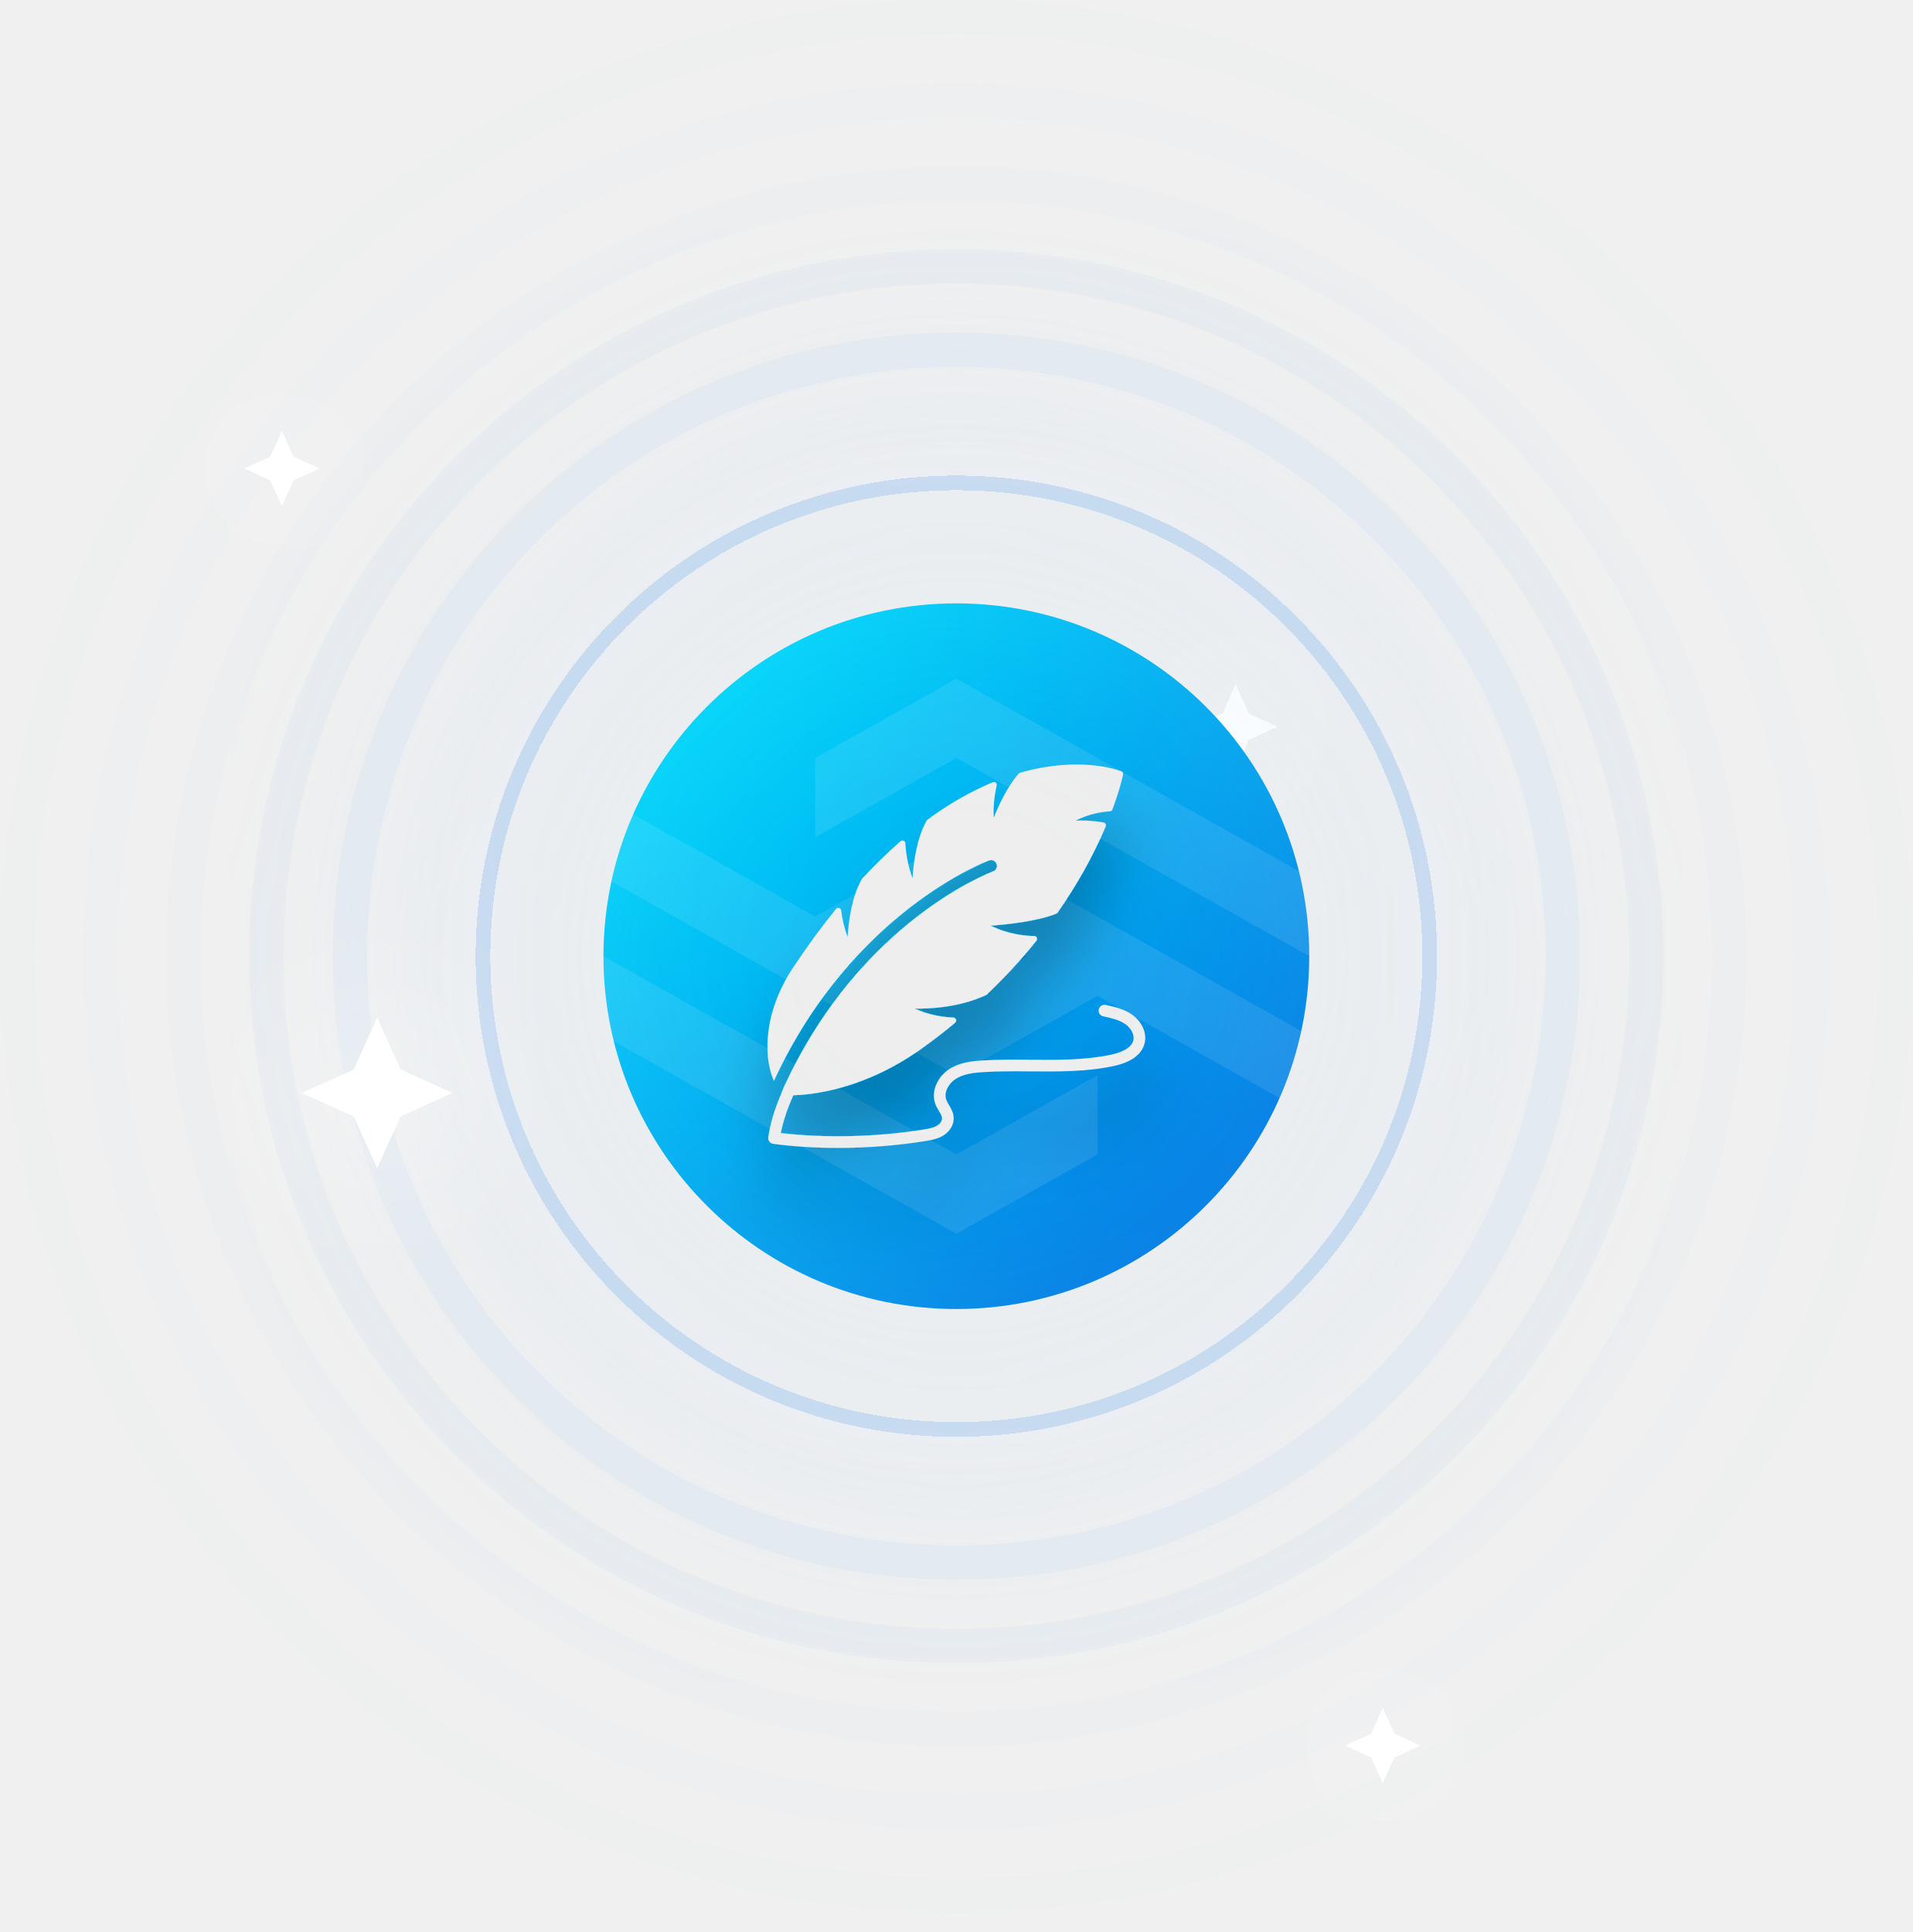
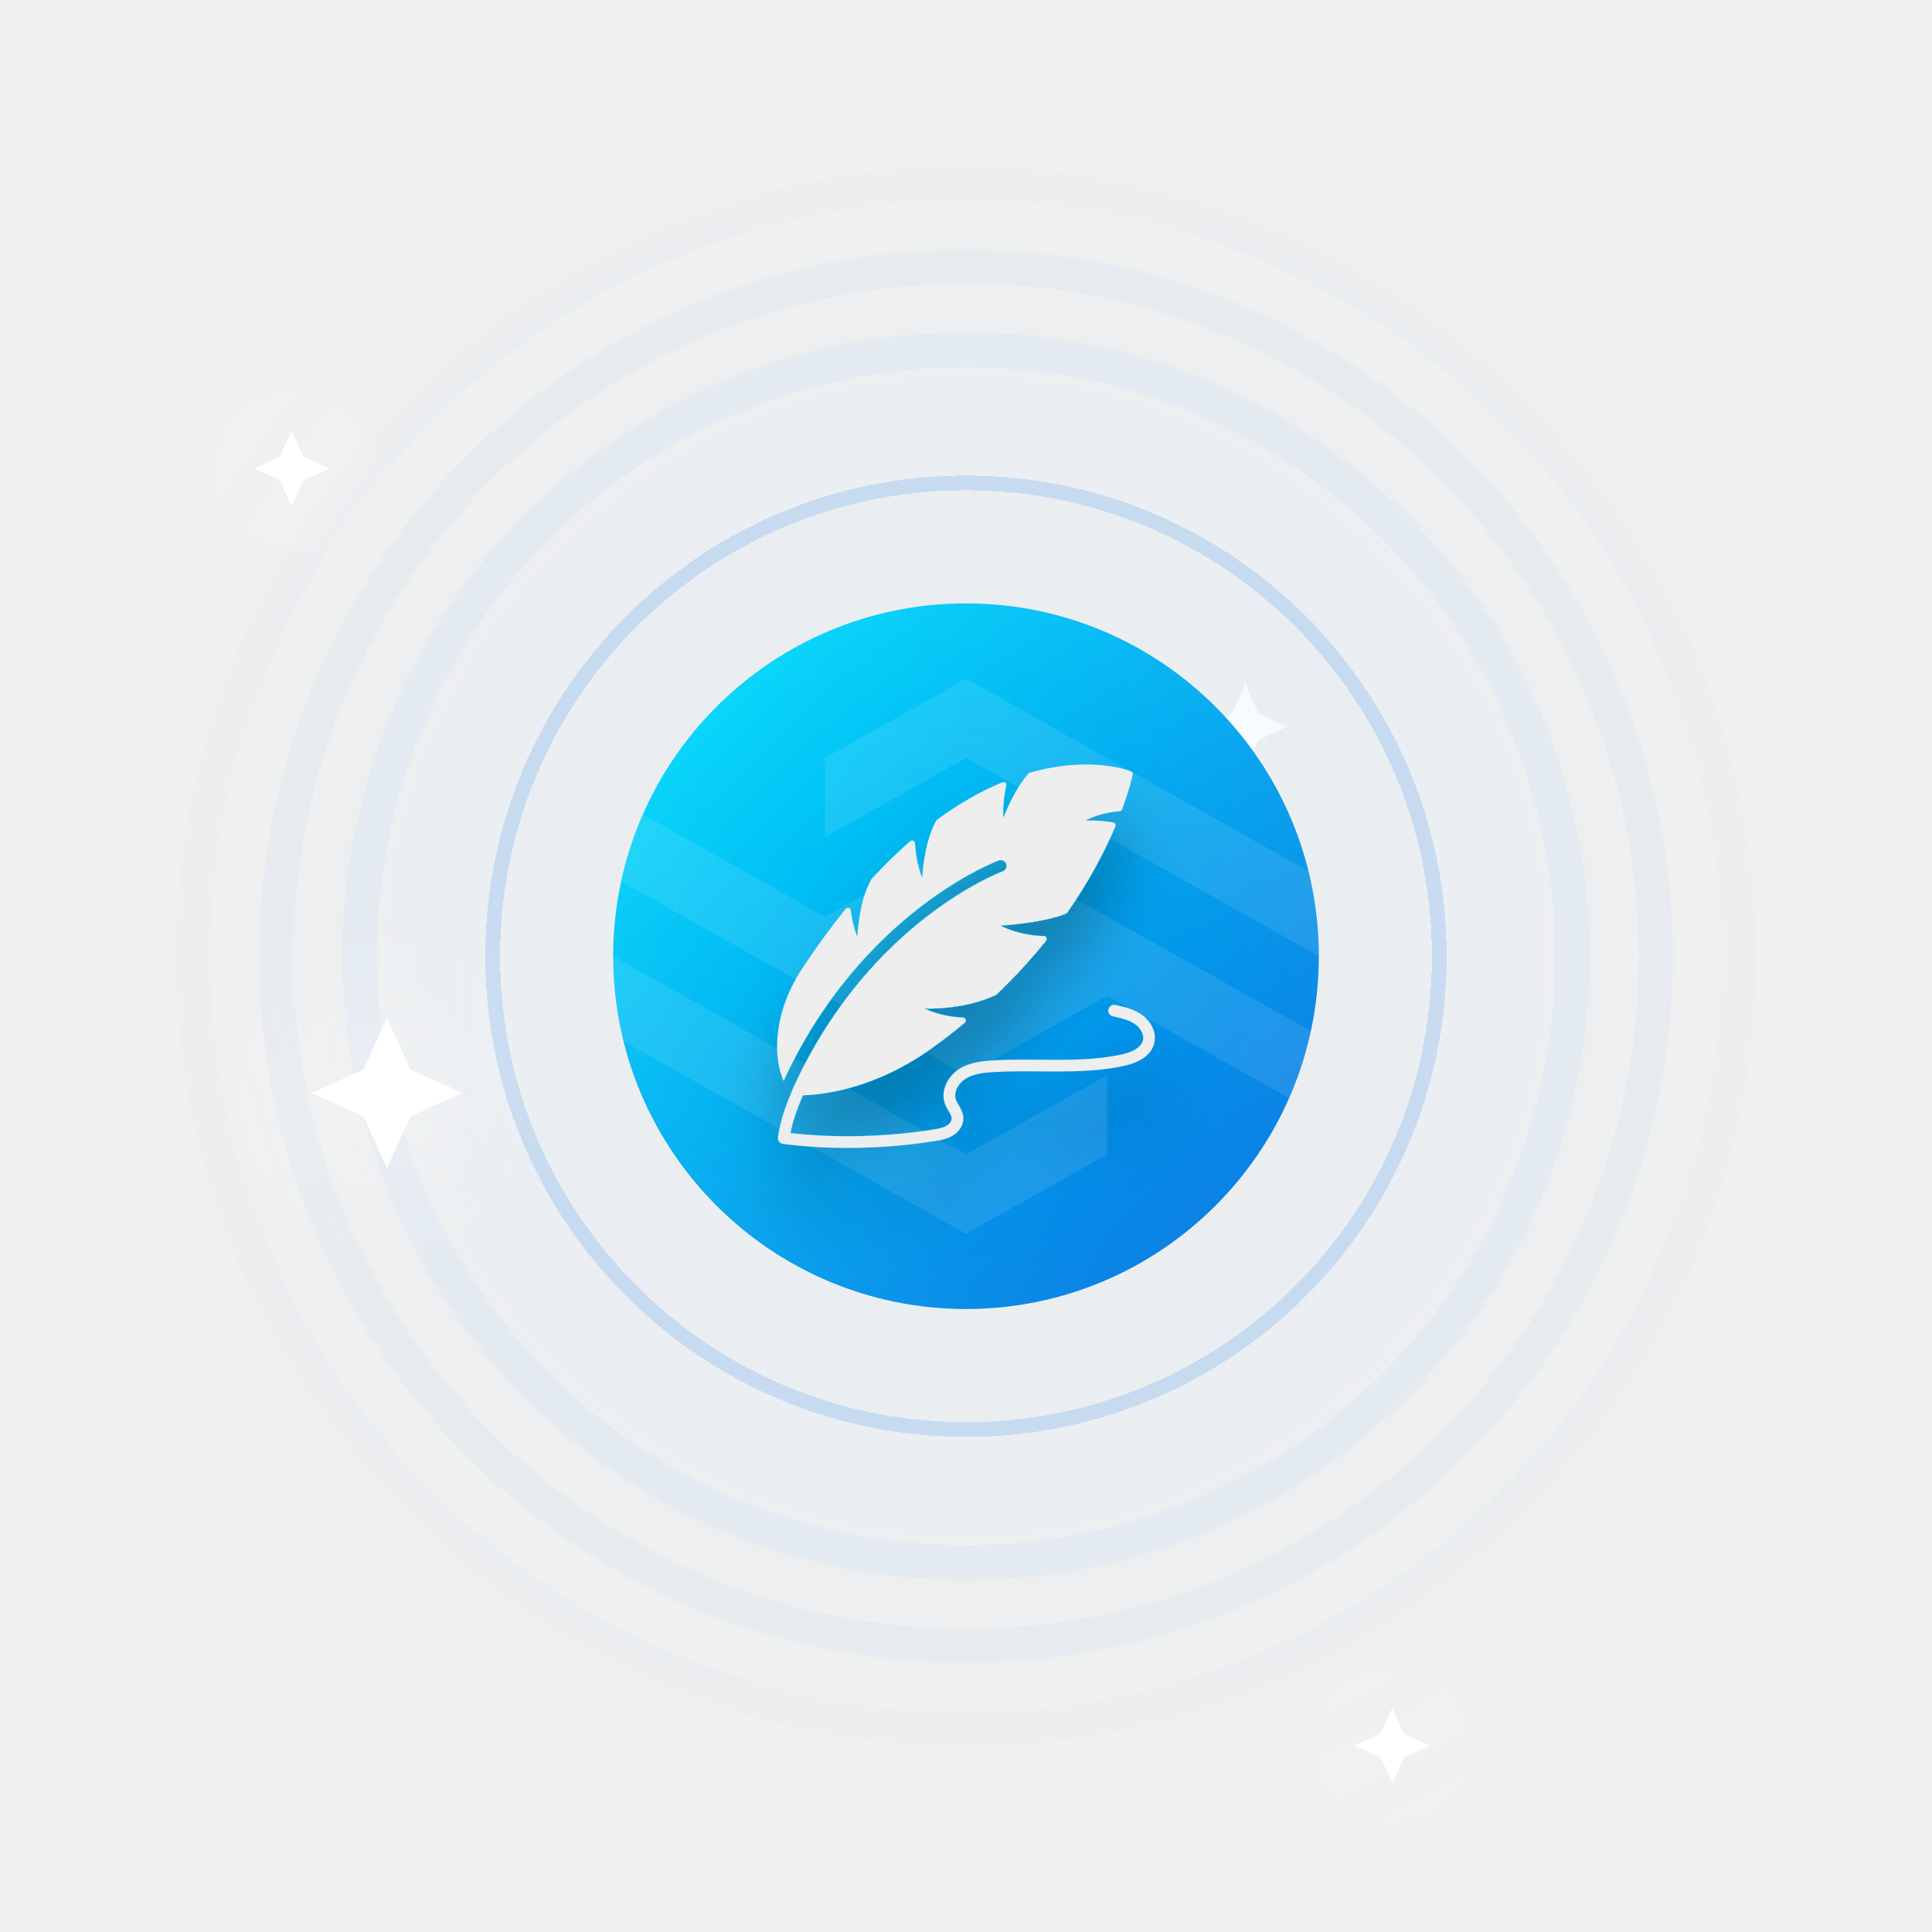
- <svg xmlns="http://www.w3.org/2000/svg" width="390" height="394" viewBox="0 0 390 394" fill="none">
+ <svg xmlns="http://www.w3.org/2000/svg" width="10101010101010" height="10101010101011" viewBox="0 0 390 394" fill="none">
  <g filter="url(#filter0_d_4341_16742)">
    <path d="M251.962 139.472L249.314 145.476L243.489 148.205L249.314 150.934L251.962 156.938L254.61 150.934L260.435 148.205L254.61 145.476" fill="white" />
  </g>
  <g clip-path="url(#clip0_4341_16742)">
    <rect x="123.048" y="123.048" width="143.904" height="143.904" rx="71.952" fill="url(#paint0_linear_4341_16742)" />
    <g opacity="0.1">
      <path fill-rule="evenodd" clip-rule="evenodd" d="M123.048 211.172V195L194.998 235.43L223.78 219.258V235.43L194.998 251.602L123.048 211.172ZM166.217 186.914L194.998 170.742L266.952 211.172V227.344L223.78 203.086L194.998 219.258L166.217 203.086L123.048 178.828V162.656L166.217 186.914ZM180.608 195L194.998 203.086L209.389 195L194.998 186.914L180.608 195ZM266.952 178.828V195L194.998 154.569L166.217 170.742V154.569L194.998 138.397L266.952 178.828Z" fill="#FAFAFA" />
    </g>
    <g filter="url(#filter1_d_4341_16742)">
      <path d="M230.81 206.903C229.148 205.744 227.184 205.316 225.452 204.939C224.811 204.791 224.177 205.206 224.038 205.846C223.898 206.487 224.304 207.121 224.946 207.26C226.535 207.607 228.178 207.966 229.452 208.852C230.437 209.538 231.37 210.854 231.09 212.124C230.688 213.95 228.076 214.761 226.553 215.082C221.195 216.215 215.545 216.164 210.086 216.119C206.928 216.092 203.661 216.064 200.446 216.259C198.069 216.404 195.586 216.722 193.531 218.055C191.411 219.429 189.705 222.372 190.719 225.122C190.915 225.652 191.185 226.108 191.446 226.55C191.779 227.117 192.067 227.605 192.082 228.056C192.102 228.658 191.587 229.244 191.07 229.558C190.36 229.987 189.446 230.161 188.492 230.318C178.973 231.879 168.375 232.143 159.202 231.068C159.652 228.74 160.494 226.202 161.754 223.36C163.743 223.315 165.932 223.055 168.287 222.571C175.168 221.193 182.061 218.103 188.205 213.634C190.452 212.018 192.65 210.318 194.742 208.571C194.932 208.417 195.003 208.155 194.932 207.918C194.849 207.692 194.635 207.525 194.385 207.513C192.317 207.442 189.441 207.026 186.506 205.683C189.857 205.743 195.812 205.386 201.088 202.902C201.148 202.878 201.195 202.843 201.243 202.795C204.88 199.337 208.267 195.653 211.321 191.85C211.464 191.683 211.487 191.434 211.392 191.231C211.297 191.029 211.095 190.887 210.869 190.887C208.968 190.863 205.509 190.53 201.992 188.771C205.2 188.546 211.487 187.904 215.386 186.311C215.493 186.276 215.576 186.204 215.647 186.109C219.64 180.405 222.932 174.498 225.452 168.556C225.523 168.389 225.511 168.199 225.428 168.033C225.333 167.878 225.19 167.771 225.012 167.736C222.944 167.355 220.864 167.296 219.319 167.343C221.934 166.012 224.477 165.573 226.319 165.454C226.545 165.43 226.747 165.287 226.83 165.061C228.459 160.688 228.982 158.061 228.993 157.955C229.053 157.669 228.898 157.396 228.637 157.289C228.304 157.158 220.365 154.056 207.981 157.586C207.863 157.622 207.768 157.681 207.696 157.776C205.284 160.593 203.572 164.337 202.621 166.773C202.515 164.634 202.717 162.423 203.228 160.201C203.287 159.987 203.204 159.761 203.037 159.618C202.871 159.476 202.633 159.44 202.431 159.523C197.939 161.389 193.458 163.956 189.109 167.153C189.037 167.201 188.99 167.272 188.942 167.343C186.886 170.98 186.256 176.043 186.066 179.097C185.234 176.887 184.747 174.498 184.604 171.966C184.592 171.741 184.45 171.539 184.248 171.455C184.034 171.36 183.796 171.408 183.618 171.551C181.039 173.797 178.412 176.364 175.798 179.169C175.762 179.204 175.738 179.24 175.715 179.287C173.635 182.924 173.017 188.035 172.827 191.089C172.185 189.389 171.745 187.571 171.507 185.669C171.484 185.432 171.317 185.23 171.092 185.17C170.854 185.111 170.616 185.182 170.462 185.36C167.526 188.985 164.603 192.967 161.774 197.233C159.005 201.369 157.258 205.861 156.699 210.211C156.081 215.025 156.889 218.352 157.805 220.42C173.789 185.8 201.409 175.568 201.683 175.472C202.301 175.247 202.978 175.568 203.204 176.186C203.43 176.803 203.109 177.481 202.491 177.707C202.217 177.802 175.453 187.761 159.92 221.514C159.706 221.989 159.504 222.464 159.326 222.916C159.332 222.923 159.338 222.93 159.345 222.937C157.912 226.261 157.029 229.209 156.65 231.931C156.559 232.581 157.012 233.181 157.663 233.271C157.666 233.272 157.668 233.272 157.671 233.272C161.823 233.822 166.289 234.096 170.84 234.096C176.884 234.096 183.078 233.614 188.876 232.663C190.021 232.477 191.227 232.24 192.3 231.591C193.677 230.758 194.503 229.373 194.456 227.978C194.423 226.921 193.928 226.083 193.493 225.343C193.276 224.975 193.072 224.628 192.95 224.298C192.384 222.766 193.458 220.934 194.824 220.049C196.498 218.965 198.679 218.749 200.591 218.632C203.724 218.441 206.948 218.469 210.067 218.496C215.654 218.543 221.434 218.593 227.044 217.408C230.692 216.639 232.894 214.987 233.411 212.635C233.929 210.286 232.478 208.063 230.81 206.903Z" fill="#EEEEEE" />
    </g>
  </g>
  <circle cx="195" cy="195" r="123.719" stroke="#A7CAF1" stroke-opacity="0.14" stroke-width="7" />
  <circle cx="195" cy="195" r="140.664" stroke="#A7CAF1" stroke-opacity="0.1" stroke-width="7" />
  <circle cx="195" cy="195" r="157.61" stroke="#A7CAF1" stroke-opacity="0.06" stroke-width="7" />
  <circle cx="195" cy="195" r="174.555" stroke="#A7CAF1" stroke-opacity="0.04" stroke-width="7" />
  <circle cx="195" cy="195" r="191.5" stroke="#A7CAF1" stroke-opacity="0.02" stroke-width="7" />
  <g filter="url(#filter2_f_4341_16742)">
    <circle cx="195" cy="195" r="95.521" stroke="#9FCDF8" stroke-width="5" />
  </g>
  <g filter="url(#filter3_d_4341_16742)">
    <circle cx="195" cy="195" r="96.521" stroke="#B1CFF0" stroke-opacity="0.6" stroke-width="3" shape-rendering="crispEdges" />
  </g>
  <g filter="url(#filter4_d_4341_16742)">
    <path d="M76.905 207.514L72.099 218.088L61.524 222.895L72.099 227.701L76.905 238.276L81.712 227.701L92.286 222.895L81.712 218.088" fill="white" />
  </g>
  <g filter="url(#filter5_d_4341_16742)">
    <path d="M57.483 87.855L55.08 93.142L49.793 95.545L55.08 97.948L57.483 103.236L59.886 97.948L65.174 95.545L59.886 93.142" fill="white" />
  </g>
  <g filter="url(#filter6_d_4341_16742)">
    <path d="M281.942 348.289L279.539 353.576L274.251 355.98L279.539 358.383L281.942 363.67L284.345 358.383L289.632 355.98L284.345 353.576" fill="white" />
  </g>
  <defs>
    <filter id="filter0_d_4341_16742" x="213.489" y="109.472" width="76.945" height="77.467" filterUnits="userSpaceOnUse" color-interpolation-filters="sRGB">
      <feFlood flood-opacity="0" result="BackgroundImageFix" />
      <feColorMatrix in="SourceAlpha" type="matrix" values="0 0 0 0 0 0 0 0 0 0 0 0 0 0 0 0 0 0 127 0" result="hardAlpha" />
      <feOffset />
      <feGaussianBlur stdDeviation="15" />
      <feComposite in2="hardAlpha" operator="out" />
      <feColorMatrix type="matrix" values="0 0 0 0 1 0 0 0 0 1 0 0 0 0 1 0 0 0 1 0" />
      <feBlend mode="normal" in2="BackgroundImageFix" result="effect1_dropShadow_4341_16742" />
      <feBlend mode="normal" in="SourceGraphic" in2="effect1_dropShadow_4341_16742" result="shape" />
    </filter>
    <filter id="filter1_d_4341_16742" x="144.482" y="155.904" width="101.035" height="102.191" filterUnits="userSpaceOnUse" color-interpolation-filters="sRGB">
      <feFlood flood-opacity="0" result="BackgroundImageFix" />
      <feColorMatrix in="SourceAlpha" type="matrix" values="0 0 0 0 0 0 0 0 0 0 0 0 0 0 0 0 0 0 127 0" result="hardAlpha" />
      <feOffset dy="12" />
      <feGaussianBlur stdDeviation="6" />
      <feComposite in2="hardAlpha" operator="out" />
      <feColorMatrix type="matrix" values="0 0 0 0 0 0 0 0 0 0 0 0 0 0 0 0 0 0 0.25 0" />
      <feBlend mode="normal" in2="BackgroundImageFix" result="effect1_dropShadow_4341_16742" />
      <feBlend mode="normal" in="SourceGraphic" in2="effect1_dropShadow_4341_16742" result="shape" />
    </filter>
    <filter id="filter2_f_4341_16742" x="46.979" y="46.978" width="296.043" height="296.043" filterUnits="userSpaceOnUse" color-interpolation-filters="sRGB">
      <feFlood flood-opacity="0" result="BackgroundImageFix" />
      <feBlend mode="normal" in="SourceGraphic" in2="BackgroundImageFix" result="shape" />
      <feGaussianBlur stdDeviation="25" result="effect1_foregroundBlur_4341_16742" />
    </filter>
    <filter id="filter3_d_4341_16742" x="81.979" y="81.978" width="226.043" height="226.043" filterUnits="userSpaceOnUse" color-interpolation-filters="sRGB">
      <feFlood flood-opacity="0" result="BackgroundImageFix" />
      <feColorMatrix in="SourceAlpha" type="matrix" values="0 0 0 0 0 0 0 0 0 0 0 0 0 0 0 0 0 0 127 0" result="hardAlpha" />
      <feOffset />
      <feGaussianBlur stdDeviation="7.5" />
      <feComposite in2="hardAlpha" operator="out" />
      <feColorMatrix type="matrix" values="0 0 0 0 1 0 0 0 0 1 0 0 0 0 1 0 0 0 0.3 0" />
      <feBlend mode="normal" in2="BackgroundImageFix" result="effect1_dropShadow_4341_16742" />
      <feBlend mode="normal" in="SourceGraphic" in2="effect1_dropShadow_4341_16742" result="shape" />
    </filter>
    <filter id="filter4_d_4341_16742" x="31.524" y="177.514" width="90.762" height="90.762" filterUnits="userSpaceOnUse" color-interpolation-filters="sRGB">
      <feFlood flood-opacity="0" result="BackgroundImageFix" />
      <feColorMatrix in="SourceAlpha" type="matrix" values="0 0 0 0 0 0 0 0 0 0 0 0 0 0 0 0 0 0 127 0" result="hardAlpha" />
      <feOffset />
      <feGaussianBlur stdDeviation="15" />
      <feComposite in2="hardAlpha" operator="out" />
      <feColorMatrix type="matrix" values="0 0 0 0 1 0 0 0 0 1 0 0 0 0 1 0 0 0 1 0" />
      <feBlend mode="normal" in2="BackgroundImageFix" result="effect1_dropShadow_4341_16742" />
      <feBlend mode="normal" in="SourceGraphic" in2="effect1_dropShadow_4341_16742" result="shape" />
    </filter>
    <filter id="filter5_d_4341_16742" x="19.793" y="57.855" width="75.381" height="75.381" filterUnits="userSpaceOnUse" color-interpolation-filters="sRGB">
      <feFlood flood-opacity="0" result="BackgroundImageFix" />
      <feColorMatrix in="SourceAlpha" type="matrix" values="0 0 0 0 0 0 0 0 0 0 0 0 0 0 0 0 0 0 127 0" result="hardAlpha" />
      <feOffset />
      <feGaussianBlur stdDeviation="15" />
      <feComposite in2="hardAlpha" operator="out" />
      <feColorMatrix type="matrix" values="0 0 0 0 1 0 0 0 0 1 0 0 0 0 1 0 0 0 1 0" />
      <feBlend mode="normal" in2="BackgroundImageFix" result="effect1_dropShadow_4341_16742" />
      <feBlend mode="normal" in="SourceGraphic" in2="effect1_dropShadow_4341_16742" result="shape" />
    </filter>
    <filter id="filter6_d_4341_16742" x="244.251" y="318.289" width="75.381" height="75.381" filterUnits="userSpaceOnUse" color-interpolation-filters="sRGB">
      <feFlood flood-opacity="0" result="BackgroundImageFix" />
      <feColorMatrix in="SourceAlpha" type="matrix" values="0 0 0 0 0 0 0 0 0 0 0 0 0 0 0 0 0 0 127 0" result="hardAlpha" />
      <feOffset />
      <feGaussianBlur stdDeviation="15" />
      <feComposite in2="hardAlpha" operator="out" />
      <feColorMatrix type="matrix" values="0 0 0 0 1 0 0 0 0 1 0 0 0 0 1 0 0 0 1 0" />
      <feBlend mode="normal" in2="BackgroundImageFix" result="effect1_dropShadow_4341_16742" />
      <feBlend mode="normal" in="SourceGraphic" in2="effect1_dropShadow_4341_16742" result="shape" />
    </filter>
    <linearGradient id="paint0_linear_4341_16742" x1="123.048" y1="123.048" x2="261.086" y2="266.952" gradientUnits="userSpaceOnUse">
      <stop stop-color="#00E8FF" />
      <stop offset="1" stop-color="#016DE0" />
    </linearGradient>
    <clipPath id="clip0_4341_16742">
      <rect x="123.048" y="123.048" width="143.904" height="143.904" rx="71.952" fill="white" />
    </clipPath>
  </defs>
</svg>
